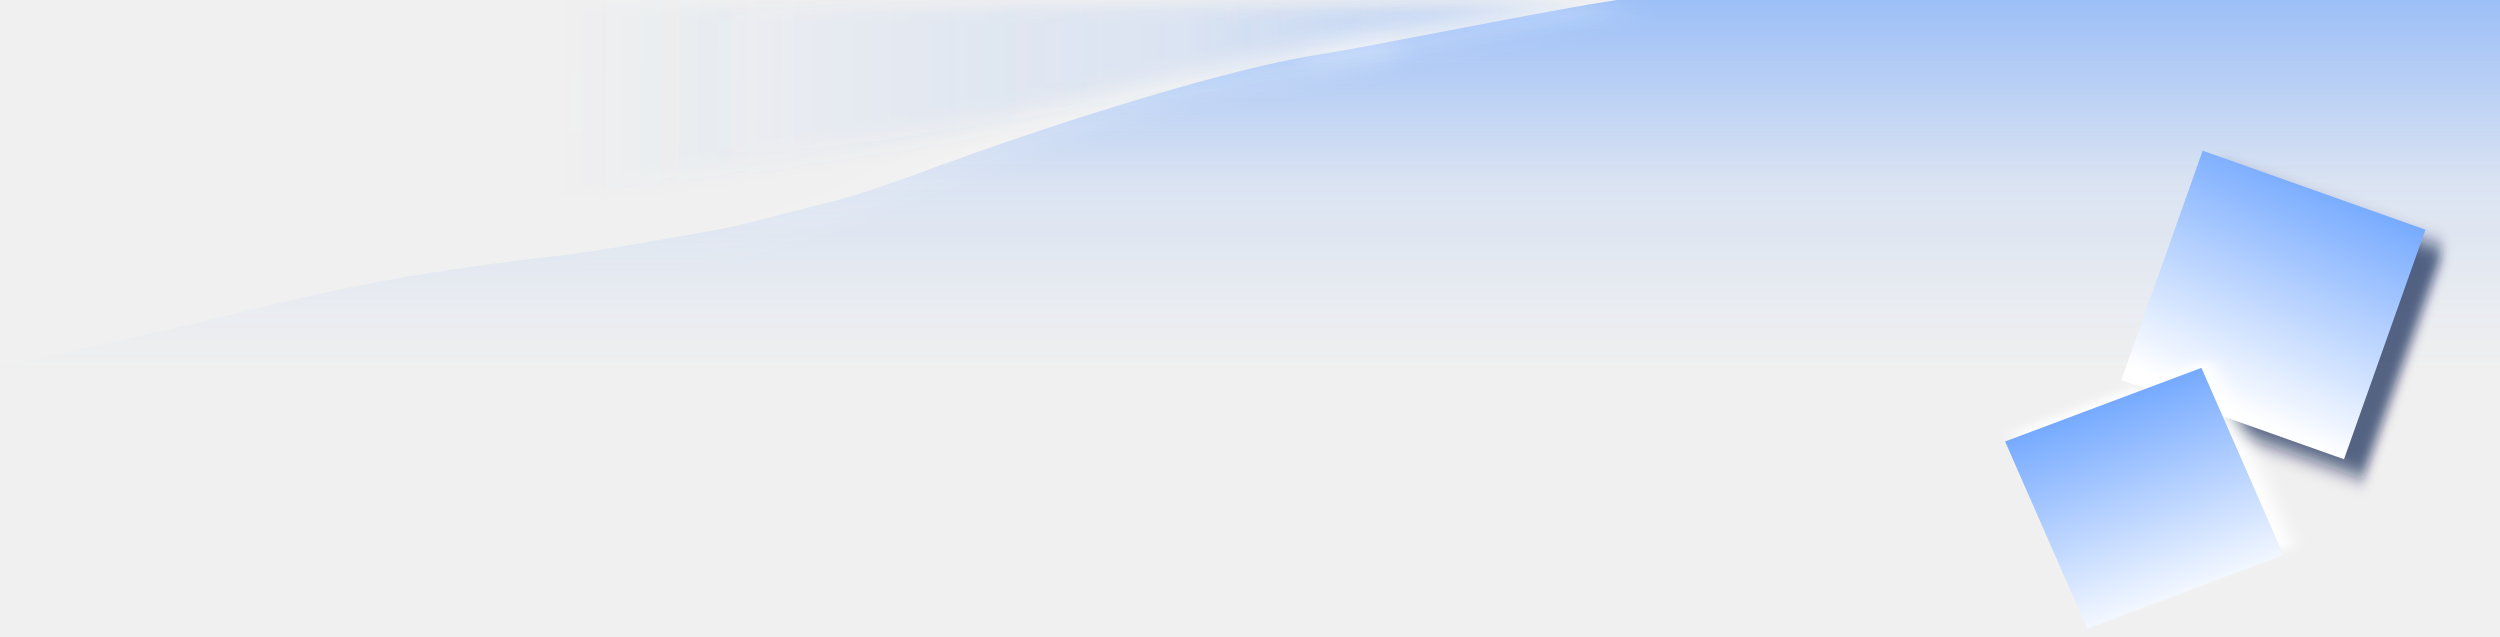
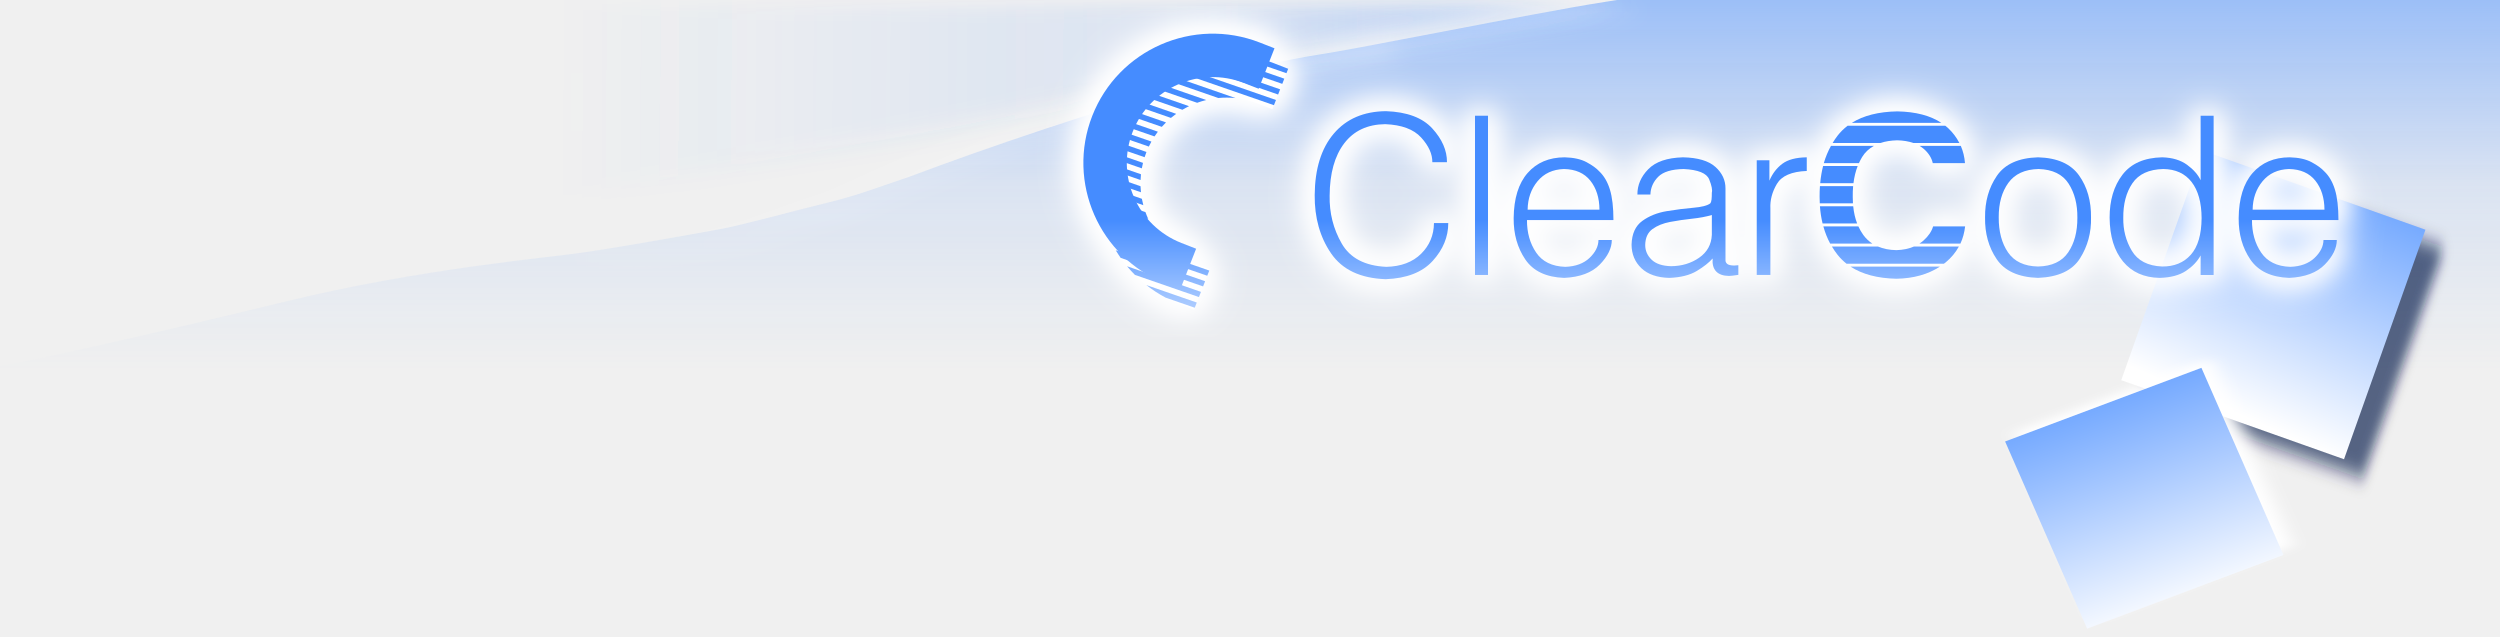
<svg xmlns="http://www.w3.org/2000/svg" xmlns:xlink="http://www.w3.org/1999/xlink" width="533.78" height="135.97" id="svg2" version="1.0">
  <defs id="defs4">
    <linearGradient id="linearGradient3180">
      <stop style="stop-color:#ffffff;stop-opacity:1;" offset="0" id="stop3182" />
      <stop style="stop-color:#ffffff;stop-opacity:0" offset="1" id="stop3184" />
    </linearGradient>
    <linearGradient id="linearGradient3647">
      <stop style="stop-color:#458cff;stop-opacity:1;" offset="0" id="stop3649" />
      <stop id="stop3711" offset="0.5" style="stop-color:#a2c5ff;stop-opacity:1;" />
      <stop style="stop-color:#ffffff;stop-opacity:1;" offset="1" id="stop3651" />
    </linearGradient>
    <linearGradient id="linearGradient3227">
      <stop style="stop-color:#000000;stop-opacity:1;" offset="0" id="stop3229" />
      <stop style="stop-color:#000000;stop-opacity:0;" offset="1" id="stop3231" />
    </linearGradient>
    <linearGradient id="linearGradient3165">
      <stop style="stop-color:#458cff;stop-opacity:0.498;" offset="0" id="stop3167" />
      <stop id="stop3177" offset="0.5" style="stop-color:#458cff;stop-opacity:0.129;" />
      <stop style="stop-color:#458cff;stop-opacity:0;" offset="1" id="stop3169" />
    </linearGradient>
    <linearGradient xlink:href="#linearGradient3165" id="linearGradient3173" x1="405.987" y1="89.505" x2="405.987" y2="176.493" gradientUnits="userSpaceOnUse" />
    <linearGradient xlink:href="#linearGradient3165" id="linearGradient3206" gradientUnits="userSpaceOnUse" x1="405.987" y1="89.505" x2="405.987" y2="169.434" gradientTransform="translate(6.03,-1.751345)" />
    <linearGradient xlink:href="#linearGradient3165" id="linearGradient3219" gradientUnits="userSpaceOnUse" x1="438.176" y1="99.539" x2="168.235" y2="98.009" gradientTransform="translate(6.03,-1.751345)" />
    <linearGradient xlink:href="#linearGradient3227" id="linearGradient3233" x1="317.71" y1="126.509" x2="471.39" y2="126.509" gradientUnits="userSpaceOnUse" />
    <linearGradient xlink:href="#linearGradient3647" id="linearGradient3653" x1="561.642" y1="-79.141" x2="556.356" y2="-8.164" gradientUnits="userSpaceOnUse" gradientTransform="translate(5.097119,-3.667083)" />
    <filter id="filter3707">
      <feGaussianBlur stdDeviation="1.635" id="feGaussianBlur3709" />
    </filter>
    <linearGradient xlink:href="#linearGradient3647" id="linearGradient3715" gradientUnits="userSpaceOnUse" x1="561.642" y1="-79.141" x2="560.949" y2="-1.326" gradientTransform="matrix(0.8870556,0,0,0.8389762,-100.6633,390.7922)" />
    <filter id="filter3737">
      <feGaussianBlur stdDeviation="1.44" id="feGaussianBlur3739" />
    </filter>
    <linearGradient xlink:href="#linearGradient3180" id="linearGradient3186" x1="400.312" y1="117.891" x2="156.29" y2="117.891" gradientUnits="userSpaceOnUse" gradientTransform="translate(6.03,-1.751345)" />
    <filter id="filter3228" x="-0.022" width="1.043" y="-0.109" height="1.219">
      <feGaussianBlur stdDeviation="2.587" id="feGaussianBlur3230" />
    </filter>
    <filter id="filter3248" x="-0.021" width="1.043" y="-0.114" height="1.228">
      <feGaussianBlur stdDeviation="2.789" id="feGaussianBlur3250" />
    </filter>
+     <linearGradient id="XMLID_44_" gradientUnits="userSpaceOnUse" x1="67.947" y1="71.6" x2="67.947" y2="132.299">
+       <stop offset="0" style="stop-color:#458CFF" id="stop58" />
+       <stop offset="1" style="stop-color:#FFFFFF" id="stop60" />
+     </linearGradient>
+     <linearGradient id="XMLID_45_" gradientUnits="userSpaceOnUse" x1="61.629" y1="71.6" x2="61.629" y2="132.299">
+       <stop offset="0" style="stop-color:#458CFF" id="stop65" />
+       <stop offset="1" style="stop-color:#FFFFFF" id="stop67" />
+     </linearGradient>
+     <linearGradient id="XMLID_46_" gradientUnits="userSpaceOnUse" x1="57.048" y1="71.599" x2="57.048" y2="132.298">
+       <stop offset="0" style="stop-color:#458CFF" id="stop72" />
+       <stop offset="1" style="stop-color:#FFFFFF" id="stop74" />
+     </linearGradient>
+     <linearGradient id="XMLID_47_" gradientUnits="userSpaceOnUse" x1="53.245" y1="71.601" x2="53.245" y2="132.3">
+       <stop offset="0" style="stop-color:#458CFF" id="stop79" />
+       <stop offset="1" style="stop-color:#FFFFFF" id="stop81" />
+     </linearGradient>
+     <linearGradient id="XMLID_48_" gradientUnits="userSpaceOnUse" x1="42.977" y1="71.6" x2="42.977" y2="132.299">
+       <stop offset="0" style="stop-color:#458CFF" id="stop86" />
+       <stop offset="1" style="stop-color:#FFFFFF" id="stop88" />
+     </linearGradient>
+     <linearGradient id="XMLID_49_" gradientUnits="userSpaceOnUse" x1="35.199" y1="71.6" x2="35.199" y2="132.299">
+       <stop offset="0" style="stop-color:#458CFF" id="stop93" />
+       <stop offset="1" style="stop-color:#FFFFFF" id="stop95" />
+     </linearGradient>
+     <linearGradient id="XMLID_50_" gradientUnits="userSpaceOnUse" x1="30.055" y1="71.6" x2="30.055" y2="132.299">
+       <stop offset="0" style="stop-color:#458CFF" id="stop100" />
+       <stop offset="1" style="stop-color:#FFFFFF" id="stop102" />
+     </linearGradient>
+     <linearGradient id="XMLID_51_" gradientUnits="userSpaceOnUse" x1="25.997" y1="71.6" x2="25.997" y2="132.299">
+       <stop offset="0" style="stop-color:#458CFF" id="stop107" />
+       <stop offset="1" style="stop-color:#FFFFFF" id="stop109" />
+     </linearGradient>
+     <linearGradient id="XMLID_52_" gradientUnits="userSpaceOnUse" x1="22.681" y1="71.6" x2="22.681" y2="132.299">
+       <stop offset="0" style="stop-color:#458CFF" id="stop114" />
+       <stop offset="1" style="stop-color:#FFFFFF" id="stop116" />
+     </linearGradient>
+     <linearGradient id="XMLID_53_" gradientUnits="userSpaceOnUse" x1="19.959" y1="71.6" x2="19.959" y2="132.299">
+       <stop offset="0" style="stop-color:#458CFF" id="stop121" />
+       <stop offset="1" style="stop-color:#FFFFFF" id="stop123" />
+     </linearGradient>
+     <linearGradient id="XMLID_54_" gradientUnits="userSpaceOnUse" x1="17.754" y1="71.6" x2="17.754" y2="132.298">
+       <stop offset="0" style="stop-color:#458CFF" id="stop128" />
+       <stop offset="1" style="stop-color:#FFFFFF" id="stop130" />
+     </linearGradient>
+     <linearGradient id="XMLID_55_" gradientUnits="userSpaceOnUse" x1="16.018" y1="71.6" x2="16.018" y2="132.299">
+       <stop offset="0" style="stop-color:#458CFF" id="stop135" />
+       <stop offset="1" style="stop-color:#FFFFFF" id="stop137" />
+     </linearGradient>
+     <linearGradient id="XMLID_56_" gradientUnits="userSpaceOnUse" x1="14.756" y1="71.6" x2="14.756" y2="132.299">
+       <stop offset="0" style="stop-color:#458CFF" id="stop142" />
+       <stop offset="1" style="stop-color:#FFFFFF" id="stop144" />
+     </linearGradient>
+     <linearGradient id="XMLID_57_" gradientUnits="userSpaceOnUse" x1="13.959" y1="71.6" x2="13.959" y2="132.299">
+       <stop offset="0" style="stop-color:#458CFF" id="stop149" />
+       <stop offset="1" style="stop-color:#FFFFFF" id="stop151" />
+     </linearGradient>
+     <linearGradient id="XMLID_58_" gradientUnits="userSpaceOnUse" x1="13.741" y1="71.6" x2="13.741" y2="132.299">
+       <stop offset="0" style="stop-color:#458CFF" id="stop156" />
+       <stop offset="1" style="stop-color:#FFFFFF" id="stop158" />
+     </linearGradient>
+     <linearGradient id="XMLID_59_" gradientUnits="userSpaceOnUse" x1="14.164" y1="71.6" x2="14.164" y2="132.299">
+       <stop offset="0" style="stop-color:#458CFF" id="stop163" />
+       <stop offset="1" style="stop-color:#FFFFFF" id="stop165" />
+     </linearGradient>
+     <linearGradient id="XMLID_60_" gradientUnits="userSpaceOnUse" x1="15.22" y1="71.6" x2="15.22" y2="132.298">
+       <stop offset="0" style="stop-color:#458CFF" id="stop170" />
+       <stop offset="1" style="stop-color:#FFFFFF" id="stop172" />
+     </linearGradient>
+     <linearGradient id="XMLID_61_" gradientUnits="userSpaceOnUse" x1="17.282" y1="71.6" x2="17.282" y2="132.299">
+       <stop offset="0" style="stop-color:#458CFF" id="stop177" />
+       <stop offset="1" style="stop-color:#FFFFFF" id="stop179" />
+     </linearGradient>
+     <linearGradient id="XMLID_62_" gradientUnits="userSpaceOnUse" x1="21.452" y1="71.6" x2="21.452" y2="132.299">
+       <stop offset="0" style="stop-color:#458CFF" id="stop184" />
+       <stop offset="1" style="stop-color:#FFFFFF" id="stop186" />
+     </linearGradient>
+     <linearGradient id="XMLID_63_" gradientUnits="userSpaceOnUse" x1="28.956" y1="71.6" x2="28.956" y2="132.299">
+       <stop offset="0" style="stop-color:#458CFF" id="stop191" />
+       <stop offset="1" style="stop-color:#FFFFFF" id="stop193" />
+     </linearGradient>
+     <linearGradient id="XMLID_64_" gradientUnits="userSpaceOnUse" x1="29.629" y1="71.6" x2="29.629" y2="132.298">
+       <stop offset="0" style="stop-color:#458CFF" id="stop198" />
+       <stop offset="1" style="stop-color:#FFFFFF" id="stop200" />
+     </linearGradient>
+     <linearGradient id="XMLID_65_" gradientUnits="userSpaceOnUse" x1="31.016" y1="71.6" x2="31.016" y2="132.299">
+       <stop offset="0" style="stop-color:#458CFF" id="stop205" />
+       <stop offset="1" style="stop-color:#FFFFFF" id="stop207" />
+     </linearGradient>
+     <linearGradient id="XMLID_66_" gradientUnits="userSpaceOnUse" x1="33.919" y1="71.6" x2="33.919" y2="132.299">
+       <stop offset="0" style="stop-color:#458CFF" id="stop212" />
+       <stop offset="1" style="stop-color:#FFFFFF" id="stop214" />
+     </linearGradient>
+     <linearGradient id="XMLID_67_" gradientUnits="userSpaceOnUse" x1="36.756" y1="71.597" x2="36.756" y2="132.294">
+       <stop offset="0" style="stop-color:#458CFF" id="stop219" />
+       <stop offset="1" style="stop-color:#FFFFFF" id="stop221" />
+     </linearGradient>
+     <linearGradient id="XMLID_68_" gradientUnits="userSpaceOnUse" x1="268.606" y1="71.599" x2="268.606" y2="132.297">
+       <stop offset="0" style="stop-color:#458CFF" id="stop228" />
+       <stop offset="1" style="stop-color:#FFFFFF" id="stop230" />
+     </linearGradient>
+     <linearGradient id="XMLID_69_" gradientUnits="userSpaceOnUse" x1="231.377" y1="71.598" x2="231.377" y2="132.298">
+       <stop offset="0" style="stop-color:#458CFF" id="stop235" />
+       <stop offset="1" style="stop-color:#FFFFFF" id="stop237" />
+     </linearGradient>
+     <linearGradient id="XMLID_70_" gradientUnits="userSpaceOnUse" x1="114.657" y1="71.598" x2="114.657" y2="132.3">
+       <stop offset="0" style="stop-color:#458CFF" id="stop242" />
+       <stop offset="1" style="stop-color:#FFFFFF" id="stop244" />
+     </linearGradient>
+     <linearGradient id="XMLID_71_" gradientUnits="userSpaceOnUse" x1="153.124" y1="71.601" x2="153.124" y2="132.299">
+       <stop offset="0" style="stop-color:#458CFF" id="stop249" />
+       <stop offset="1" style="stop-color:#FFFFFF" id="stop251" />
+     </linearGradient>
+     <linearGradient id="XMLID_72_" gradientUnits="userSpaceOnUse" x1="184.681" y1="71.598" x2="184.681" y2="132.298">
+       <stop offset="0" style="stop-color:#458CFF" id="stop256" />
+       <stop offset="1" style="stop-color:#FFFFFF" id="stop258" />
+     </linearGradient>
+     <linearGradient id="XMLID_73_" gradientUnits="userSpaceOnUse" x1="463.526" y1="71.598" x2="463.526" y2="132.298">
+       <stop offset="0" style="stop-color:#458CFF" id="stop263" />
+       <stop offset="1" style="stop-color:#FFFFFF" id="stop265" />
+     </linearGradient>
+     <linearGradient id="XMLID_74_" gradientUnits="userSpaceOnUse" x1="414.711" y1="71.6" x2="414.711" y2="132.297">
+       <stop offset="0" style="stop-color:#458CFF" id="stop270" />
+       <stop offset="1" style="stop-color:#FFFFFF" id="stop272" />
+     </linearGradient>
+     <linearGradient id="XMLID_75_" gradientUnits="userSpaceOnUse" x1="367.182" y1="71.598" x2="367.182" y2="132.298">
+       <stop offset="0" style="stop-color:#458CFF" id="stop277" />
+       <stop offset="1" style="stop-color:#FFFFFF" id="stop279" />
+     </linearGradient>
+     <linearGradient id="XMLID_76_" gradientUnits="userSpaceOnUse" x1="312.768" y1="71.6" x2="312.768" y2="132.299">
+       <stop offset="0" style="stop-color:#458CFF" id="stop286" />
+       <stop offset="1" style="stop-color:#FFFFFF" id="stop288" />
+     </linearGradient>
+     <linearGradient id="XMLID_77_" gradientUnits="userSpaceOnUse" x1="312.542" y1="71.6" x2="312.542" y2="132.298">
+       <stop offset="0" style="stop-color:#458CFF" id="stop293" />
+       <stop offset="1" style="stop-color:#FFFFFF" id="stop295" />
+     </linearGradient>
+     <linearGradient id="XMLID_78_" gradientUnits="userSpaceOnUse" x1="294.419" y1="71.6" x2="294.419" y2="132.298">
+       <stop offset="0" style="stop-color:#458CFF" id="stop300" />
+       <stop offset="1" style="stop-color:#FFFFFF" id="stop302" />
+     </linearGradient>
+     <linearGradient id="XMLID_79_" gradientUnits="userSpaceOnUse" x1="330.345" y1="71.6" x2="330.345" y2="132.298">
+       <stop offset="0" style="stop-color:#458CFF" id="stop307" />
+       <stop offset="1" style="stop-color:#FFFFFF" id="stop309" />
+     </linearGradient>
+     <linearGradient id="XMLID_80_" gradientUnits="userSpaceOnUse" x1="290.603" y1="71.6" x2="290.603" y2="132.298">
+       <stop offset="0" style="stop-color:#458CFF" id="stop314" />
+       <stop offset="1" style="stop-color:#FFFFFF" id="stop316" />
+     </linearGradient>
+     <linearGradient id="XMLID_81_" gradientUnits="userSpaceOnUse" x1="289.611" y1="71.6" x2="289.611" y2="132.298">
+       <stop offset="0" style="stop-color:#458CFF" id="stop321" />
+       <stop offset="1" style="stop-color:#FFFFFF" id="stop323" />
+     </linearGradient>
+     <linearGradient id="XMLID_82_" gradientUnits="userSpaceOnUse" x1="290.445" y1="71.6" x2="290.445" y2="132.298">
+       <stop offset="0" style="stop-color:#458CFF" id="stop328" />
+       <stop offset="1" style="stop-color:#FFFFFF" id="stop330" />
+     </linearGradient>
+     <linearGradient id="XMLID_83_" gradientUnits="userSpaceOnUse" x1="294.037" y1="71.6" x2="294.037" y2="132.298">
+       <stop offset="0" style="stop-color:#458CFF" id="stop335" />
+       <stop offset="1" style="stop-color:#FFFFFF" id="stop337" />
+     </linearGradient>
+     <linearGradient id="XMLID_84_" gradientUnits="userSpaceOnUse" x1="330.342" y1="71.6" x2="330.342" y2="132.298">
+       <stop offset="0" style="stop-color:#458CFF" id="stop342" />
+       <stop offset="1" style="stop-color:#FFFFFF" id="stop344" />
+     </linearGradient>
+     <linearGradient id="XMLID_85_" gradientUnits="userSpaceOnUse" x1="312.315" y1="71.6" x2="312.315" y2="132.298">
+       <stop offset="0" style="stop-color:#458CFF" id="stop349" />
+       <stop offset="1" style="stop-color:#FFFFFF" id="stop351" />
+     </linearGradient>
+     <linearGradient id="XMLID_86_" gradientUnits="userSpaceOnUse" x1="312.245" y1="71.6" x2="312.245" y2="132.299">
+       <stop offset="0" style="stop-color:#458CFF" id="stop356" />
+       <stop offset="1" style="stop-color:#FFFFFF" id="stop358" />
+     </linearGradient>
+     <filter id="filter3721" style="color-interpolation-filters:sRGB;">
+       <feFlood id="feFlood3723" flood-opacity="1" flood-color="rgb(255,255,255)" result="flood" />
+       <feComposite id="feComposite3725" in2="SourceGraphic" in="flood" operator="in" result="composite1" />
+       <feGaussianBlur id="feGaussianBlur3727" in="composite" stdDeviation="5" result="blur" />
+       <feOffset id="feOffset3729" dx="0" dy="0" result="offset" />
+       <feComposite id="feComposite3731" in2="offset" in="SourceGraphic" operator="over" result="fbSourceGraphic" />
+       <feColorMatrix result="fbSourceGraphicAlpha" in="fbSourceGraphic" values="0 0 0 -1 0 0 0 0 -1 0 0 0 0 -1 0 0 0 0 1 0" id="feColorMatrix3733" />
+       <feFlood id="feFlood3735" flood-opacity="1" flood-color="rgb(255,255,255)" result="flood" in="fbSourceGraphic" />
+       <feComposite id="feComposite3737" in2="fbSourceGraphic" in="flood" operator="in" result="composite1" />
+       <feGaussianBlur id="feGaussianBlur3740" in="composite" stdDeviation="5" result="blur" />
+       <feOffset id="feOffset3742" dx="0" dy="0" result="offset" />
+       <feComposite id="feComposite3744" in2="offset" in="fbSourceGraphic" operator="over" result="fbSourceGraphic" />
+       <feColorMatrix result="fbSourceGraphicAlpha" in="fbSourceGraphic" values="0 0 0 -1 0 0 0 0 -1 0 0 0 0 -1 0 0 0 0 1 0" id="feColorMatrix3746" />
+       <feFlood id="feFlood3748" flood-opacity="1" flood-color="rgb(255,255,255)" result="flood" in="fbSourceGraphic" />
+       <feComposite id="feComposite3750" in2="fbSourceGraphic" in="flood" operator="in" result="composite1" />
+       <feGaussianBlur id="feGaussianBlur3752" in="composite" stdDeviation="5" result="blur" />
+       <feOffset id="feOffset3754" dx="0" dy="0" result="offset" />
+       <feComposite id="feComposite3756" in2="offset" in="fbSourceGraphic" operator="over" result="composite2" />
+     </filter>
  </defs>
  <g id="layer1" transform="translate(-55.93887,-88.5)">
    <path style="fill:url(#linearGradient3206);fill-opacity:1" d="M 55.969,166.596 L 56.351,207.749 L 591.749,207.749 L 591.749,87.749 L 405.842,87.749 C 401.032,88.557 396.597,89.182 391.717,90.061 C 368.486,94.245 345.922,98.859 337.905,100.092 C 334.177,100.666 329.95,101.502 325.374,102.561 C 320.797,103.62 315.894,104.895 310.78,106.311 C 300.552,109.143 289.545,112.541 279.03,116.03 C 268.515,119.519 258.471,123.099 250.155,126.217 C 241.12,129.235 239.27,130.221 229.987,132.432 C 226.492,133.265 214.164,136.646 209.533,137.448 C 204.169,138.377 190.788,140.898 180.28,142.436 C 172.617,143.558 145.792,145.826 116.731,152.925 C 87.67,160.024 59.37,166.307 55.969,166.596 z" id="path3209" />
    <path style="fill:url(#linearGradient3219);fill-opacity:1;filter:url(#filter3228)" d="M 117.703,144.53 C 156.681,131.528 237.593,120.764 279.469,111.535 C 321.345,102.306 363.949,94.612 405.842,87.749 L 117.703,87.749 L 117.703,144.53 z" id="rect2385" />
    <path id="path3221" d="M 94.762,144.53 C 101.565,143.953 170.093,144.432 180.821,143.518 C 197.794,142.3 198.002,142.232 213.766,139.191 C 217.285,138.465 227.104,134.848 231.624,133.717 C 235.523,132.742 241.839,129.336 250.155,126.217 C 258.471,123.099 268.515,119.519 279.03,116.03 C 289.545,112.541 300.552,109.143 310.78,106.311 C 317.163,104.237 381.997,94.336 337.905,100.092 C 324.892,102.491 368.486,94.245 391.717,90.061 C 396.597,89.182 401.032,88.557 405.842,87.749" style="fill:none;fill-opacity:1;stroke:url(#linearGradient3186);stroke-width:2;stroke-miterlimit:4;stroke-dasharray:none;stroke-opacity:1;filter:url(#filter3248)" />
    <rect transform="matrix(0.9424229,0.3344236,-0.3344236,0.9424229,6.03,-1.751345)" y="-56.166" x="536.302" height="52" width="50.471" id="rect3655" style="fill:#001a48;fill-opacity:0.648;stroke:none;stroke-width:0.2;stroke-miterlimit:4;stroke-dasharray:none;stroke-opacity:1;filter:url(#filter3707)" />
    <rect style="fill:url(#linearGradient3653);fill-opacity:1;stroke:none;stroke-width:0.2;stroke-miterlimit:4;stroke-dasharray:none;stroke-opacity:1" id="rect3645" width="50.471" height="52" x="536.292" y="-62.265" transform="matrix(0.9424229,0.3344235,-0.3344235,0.9424229,0,0)" />
    <rect style="fill:#ffffff;fill-opacity:1;stroke:none;stroke-width:0.2;stroke-miterlimit:4;stroke-dasharray:none;stroke-opacity:1;filter:url(#filter3737)" id="rect3717" width="44.77" height="43.627" x="369.578" y="338.807" transform="matrix(0.9362883,-0.3512325,0.4013773,0.9159128,4.03,0.2486545)" />
    <rect transform="matrix(0.9362883,-0.3512324,0.4013773,0.9159128,0,0)" y="341.63" x="370.536" height="43.627" width="44.77" id="rect3713" style="fill:url(#linearGradient3715);fill-opacity:1;stroke:none;stroke-width:0.2;stroke-miterlimit:4;stroke-dasharray:none;stroke-opacity:1" />
+     <g transform="matrix(0.5551376,0,0,0.5551376,287.2508,95.68497)" id="g3" style="filter:url(#filter3721)">
+       <g id="g5">
+         <path style="fill:#ffffff" d="M 16.811,89.474 45.221,99.32 46.043,97.216 14.332,86.23 c 0.78,1.113 1.606,2.195 2.479,3.244 z" id="path7" />
+         <path style="fill:#ffffff" d="m 12.434,83.304 34.39,11.914 0.822,-2.102 -36.858,-12.771 c 0.515,1.004 1.065,1.99 1.646,2.959 z" id="path9" />
+         <path style="fill:#ffffff" d="m 12.343,32.06 16.31,5.651 c 0.484,-0.641 0.985,-1.266 1.511,-1.864 L 13.577,30.1 c -0.426,0.641 -0.836,1.296 -1.234,1.96 z" id="path11" />
+         <path style="fill:#ffffff" d="m 5.488,52.962 16.497,5.717 c -0.026,-0.791 -0.018,-1.586 0.014,-2.383 L 5.757,50.668 c -0.108,0.765 -0.198,1.53 -0.269,2.294 z" id="path13" />
+         <path style="fill:#ffffff" d="m 9.483,77.626 38.944,13.493 0.2,-0.512 -5.658,-2.213 C 40.209,87.316 37.681,85.9 35.402,84.218 L 8.371,74.852 c 0.346,0.936 0.712,1.862 1.112,2.774 z" id="path15" />
+         <path style="fill:#ffffff" d="M 7.501,72.283 31.156,80.48 C 30.143,79.418 29.207,78.295 28.35,77.119 L 6.763,69.639 c 0.223,0.888 0.468,1.77 0.738,2.644 z" id="path17" />
+         <path style="fill:#ffffff" d="m 25.141,17.872 22.114,7.662 c 1.52,-0.37 3.069,-0.63 4.637,-0.78 L 27.416,16.272 c -0.772,0.513 -1.531,1.043 -2.275,1.6 z" id="path19" />
+         <path style="fill:#ffffff" d="m 5.496,62.277 18.387,6.37 c -0.312,-0.879 -0.589,-1.77 -0.827,-2.674 L 5.322,59.829 c 0.038,0.817 0.096,1.635 0.174,2.448 z" id="path21" />
+         <path style="fill:#ffffff" d="m 6.213,67.182 20.229,7.009 C 25.896,73.247 25.395,72.276 24.945,71.285 L 5.779,64.643 c 0.122,0.851 0.267,1.696 0.434,2.539 z" id="path23" />
+         <path style="fill:#ffffff" d="m 5.272,57.543 17.234,5.972 C 22.355,62.686 22.239,61.847 22.151,61.004 L 5.33,55.175 c -0.038,0.792 -0.058,1.581 -0.058,2.368 z" id="path25" />
+         <path style="fill:#ffffff" d="m 8.674,39.516 c -0.068,0.172 -0.123,0.347 -0.188,0.519 l 15.786,5.471 c 0.279,-0.708 0.586,-1.396 0.909,-2.073 L 9.336,37.943 c -0.225,0.521 -0.453,1.038 -0.662,1.573 z" id="path27" />
+         <path style="fill:#ffffff" d="m 14.847,28.272 16.938,5.868 c 0.611,-0.602 1.236,-1.185 1.888,-1.733 L 16.296,26.386 c -0.498,0.616 -0.98,1.244 -1.449,1.886 z" id="path29" />
+         <path style="fill:#ffffff" d="m 10.23,35.984 15.942,5.522 c 0.377,-0.675 0.77,-1.335 1.189,-1.976 L 11.266,33.953 c -0.358,0.668 -0.703,1.344 -1.036,2.031 z" id="path31" />
+         <path style="fill:#ffffff" d="m 7.103,44.211 15.836,5.487 c 0.18,-0.728 0.383,-1.452 0.615,-2.175 L 7.763,42.052 c -0.238,0.717 -0.457,1.437 -0.66,2.159 z" id="path33" />
+         <path style="fill:#ffffff" d="m 17.778,24.632 17.92,6.209 c 0.773,-0.555 1.568,-1.076 2.384,-1.563 L 19.464,22.829 c -0.575,0.585 -1.138,1.186 -1.686,1.803 z" id="path35" />
+         <path style="fill:#ffffff" d="m 6.107,48.521 16.053,5.562 c 0.082,-0.759 0.187,-1.517 0.323,-2.275 L 6.573,46.296 c -0.174,0.74 -0.328,1.483 -0.466,2.225 z" id="path37" />
+         <path style="fill:#ffffff" d="m 21.186,21.156 19.459,6.742 c 1.014,-0.489 2.053,-0.924 3.112,-1.308 L 23.142,19.446 c -0.664,0.555 -1.318,1.122 -1.956,1.71 z" id="path39" />
+         <path style="fill:#ffffff" d="m 36.887,103.953 5.658,2.213 0.292,-0.75 -11.166,-3.867 c 1.674,0.886 3.409,1.697 5.216,2.404 z" id="path41" />
+         <path style="fill:#ffffff" d="m 24.22,96.699 19.397,6.721 0.822,-2.104 -24.601,-8.523 c 1.376,1.378 2.835,2.685 4.382,3.906 z" id="path43" />
+         <path style="fill:#ffffff" d="m 50.663,8.092 26.621,9.224 0.822,-2.103 -20.98,-7.27 C 54.958,7.853 52.8,7.902 50.663,8.092 z" id="path45" />
+         <path style="fill:#ffffff" d="M 35.175,12.037 74.077,25.516 74.899,23.414 38.416,10.772 c -1.094,0.388 -2.177,0.802 -3.241,1.265 z" id="path47" />
+         <path style="fill:#ffffff" d="M 41.822,9.685 75.68,21.416 76.502,19.313 45.975,8.735 c -1.399,0.261 -2.786,0.571 -4.153,0.95 z" id="path49" />
+         <path style="fill:#ffffff" d="m 29.75,14.813 28.788,9.975 c 2.847,0.306 5.699,0.982 8.49,2.074 l 5.658,2.213 0.61,-1.561 -40.884,-14.165 c -0.902,0.459 -1.788,0.95 -2.662,1.464 z" id="path51" />
+       </g>
+       <g id="g53">
+         <g id="g55">
+           <linearGradient id="linearGradient3978" gradientUnits="userSpaceOnUse" x1="67.947" y1="71.6" x2="67.947" y2="132.299">
+             <stop offset="0" style="stop-color:#458CFF" id="stop3980" />
+             <stop offset="1" style="stop-color:#FFFFFF" id="stop3982" />
+           </linearGradient>
+           <path style="fill:url(#XMLID_44_)" d="M 73.112,11.303 C 67.86,9.249 62.468,8.168 57.125,7.943 l 20.98,7.27 0.665,-1.698 -5.658,-2.212 z" id="path62" />
+           <linearGradient id="linearGradient3985" gradientUnits="userSpaceOnUse" x1="61.629" y1="71.6" x2="61.629" y2="132.299">
+             <stop offset="0" style="stop-color:#458CFF" id="stop3987" />
+             <stop offset="1" style="stop-color:#FFFFFF" id="stop3989" />
+           </linearGradient>
+           <path style="fill:url(#XMLID_45_)" d="m 45.975,8.735 30.527,10.578 0.781,-1.998 -26.62,-9.223 c -1.576,0.14 -3.14,0.355 -4.688,0.643 z" id="path69" />
+           <linearGradient id="linearGradient3992" gradientUnits="userSpaceOnUse" x1="57.048" y1="71.599" x2="57.048" y2="132.298">
+             <stop offset="0" style="stop-color:#458CFF" id="stop3994" />
+             <stop offset="1" style="stop-color:#FFFFFF" id="stop3996" />
+           </linearGradient>
+           <path style="fill:url(#XMLID_46_)" d="M 38.416,10.772 74.899,23.414 75.68,21.416 41.822,9.685 c -1.151,0.318 -2.283,0.689 -3.406,1.087 z" id="path76" />
+           <linearGradient id="linearGradient3999" gradientUnits="userSpaceOnUse" x1="53.245" y1="71.601" x2="53.245" y2="132.3">
+             <stop offset="0" style="stop-color:#458CFF" id="stop4001" />
+             <stop offset="1" style="stop-color:#FFFFFF" id="stop4003" />
+           </linearGradient>
+           <path style="fill:url(#XMLID_47_)" d="M 32.412,13.349 73.296,27.514 74.077,25.516 35.175,12.037 c -0.934,0.407 -1.854,0.848 -2.763,1.312 z" id="path83" />
+           <linearGradient id="linearGradient4006" gradientUnits="userSpaceOnUse" x1="42.977" y1="71.6" x2="42.977" y2="132.299">
+             <stop offset="0" style="stop-color:#458CFF" id="stop4008" />
+             <stop offset="1" style="stop-color:#FFFFFF" id="stop4010" />
+           </linearGradient>
+           <path style="fill:url(#XMLID_48_)" d="m 27.416,16.271 24.476,8.482 c 2.19,-0.213 4.417,-0.206 6.646,0.033 L 29.75,14.813 c -0.792,0.465 -1.569,0.951 -2.334,1.458 z" id="path90" />
+           <linearGradient id="linearGradient4013" gradientUnits="userSpaceOnUse" x1="35.199" y1="71.6" x2="35.199" y2="132.299">
+             <stop offset="0" style="stop-color:#458CFF" id="stop4015" />
+             <stop offset="1" style="stop-color:#FFFFFF" id="stop4017" />
+           </linearGradient>
+           <path style="fill:url(#XMLID_49_)" d="m 23.142,19.447 20.615,7.144 c 1.145,-0.416 2.313,-0.77 3.498,-1.057 L 25.141,17.872 c -0.678,0.509 -1.346,1.031 -1.999,1.575 z" id="path97" />
+           <linearGradient id="linearGradient4020" gradientUnits="userSpaceOnUse" x1="30.055" y1="71.6" x2="30.055" y2="132.299">
+             <stop offset="0" style="stop-color:#458CFF" id="stop4022" />
+             <stop offset="1" style="stop-color:#FFFFFF" id="stop4024" />
+           </linearGradient>
+           <path style="fill:url(#XMLID_50_)" d="m 19.464,22.829 18.618,6.449 c 0.834,-0.497 1.689,-0.958 2.563,-1.38 L 21.186,21.156 c -0.586,0.543 -1.16,1.101 -1.722,1.673 z" id="path104" />
+           <linearGradient id="linearGradient4027" gradientUnits="userSpaceOnUse" x1="25.997" y1="71.6" x2="25.997" y2="132.299">
+             <stop offset="0" style="stop-color:#458CFF" id="stop4029" />
+             <stop offset="1" style="stop-color:#FFFFFF" id="stop4031" />
+           </linearGradient>
+           <path style="fill:url(#XMLID_51_)" d="m 16.295,26.386 17.377,6.021 c 0.654,-0.552 1.334,-1.069 2.026,-1.566 l -17.92,-6.209 c -0.507,0.571 -1,1.158 -1.483,1.754 z" id="path111" />
+           <linearGradient id="linearGradient4034" gradientUnits="userSpaceOnUse" x1="22.681" y1="71.6" x2="22.681" y2="132.299">
+             <stop offset="0" style="stop-color:#458CFF" id="stop4036" />
+             <stop offset="1" style="stop-color:#FFFFFF" id="stop4038" />
+           </linearGradient>
+           <path style="fill:url(#XMLID_52_)" d="m 13.577,30.1 16.586,5.747 c 0.52,-0.592 1.063,-1.156 1.621,-1.706 L 14.846,28.273 C 14.41,28.868 13.988,29.48 13.577,30.1 z" id="path118" />
+           <linearGradient id="linearGradient4041" gradientUnits="userSpaceOnUse" x1="19.959" y1="71.6" x2="19.959" y2="132.299">
+             <stop offset="0" style="stop-color:#458CFF" id="stop4043" />
+             <stop offset="1" style="stop-color:#FFFFFF" id="stop4045" />
+           </linearGradient>
+           <path style="fill:url(#XMLID_53_)" d="m 11.267,33.954 16.095,5.577 c 0.409,-0.626 0.843,-1.229 1.291,-1.82 L 12.343,32.06 c -0.372,0.621 -0.729,1.253 -1.076,1.894 z" id="path125" />
+           <linearGradient id="linearGradient4048" gradientUnits="userSpaceOnUse" x1="17.754" y1="71.6" x2="17.754" y2="132.298">
+             <stop offset="0" style="stop-color:#458CFF" id="stop4050" />
+             <stop offset="1" style="stop-color:#FFFFFF" id="stop4052" />
+           </linearGradient>
+           <path style="fill:url(#XMLID_54_)" d="m 9.335,37.941 15.845,5.49 c 0.312,-0.656 0.642,-1.299 0.992,-1.925 L 10.23,35.984 c -0.31,0.644 -0.609,1.294 -0.895,1.957 z" id="path132" />
+           <linearGradient id="linearGradient4055" gradientUnits="userSpaceOnUse" x1="16.018" y1="71.6" x2="16.018" y2="132.299">
+             <stop offset="0" style="stop-color:#458CFF" id="stop4057" />
+             <stop offset="1" style="stop-color:#FFFFFF" id="stop4059" />
+           </linearGradient>
+           <path style="fill:url(#XMLID_55_)" d="m 7.763,42.052 15.791,5.472 c 0.208,-0.643 0.429,-1.285 0.678,-1.924 0.013,-0.033 0.027,-0.063 0.04,-0.095 L 8.486,40.034 c -0.254,0.672 -0.5,1.343 -0.723,2.018 z" id="path139" />
+           <linearGradient id="linearGradient4062" gradientUnits="userSpaceOnUse" x1="14.756" y1="71.6" x2="14.756" y2="132.299">
+             <stop offset="0" style="stop-color:#458CFF" id="stop4064" />
+             <stop offset="1" style="stop-color:#FFFFFF" id="stop4066" />
+           </linearGradient>
+           <path style="fill:url(#XMLID_56_)" d="m 6.573,46.296 15.91,5.512 c 0.126,-0.705 0.281,-1.407 0.456,-2.109 L 7.103,44.211 C 6.909,44.904 6.736,45.6 6.573,46.296 z" id="path146" />
+           <linearGradient id="linearGradient4069" gradientUnits="userSpaceOnUse" x1="13.959" y1="71.6" x2="13.959" y2="132.299">
+             <stop offset="0" style="stop-color:#458CFF" id="stop4071" />
+             <stop offset="1" style="stop-color:#FFFFFF" id="stop4073" />
+           </linearGradient>
+           <path style="fill:url(#XMLID_57_)" d="m 5.757,50.668 16.241,5.628 c 0.029,-0.736 0.081,-1.474 0.161,-2.213 L 6.107,48.521 c -0.134,0.715 -0.249,1.431 -0.35,2.147 z" id="path153" />
+           <linearGradient id="linearGradient4076" gradientUnits="userSpaceOnUse" x1="13.741" y1="71.6" x2="13.741" y2="132.299">
+             <stop offset="0" style="stop-color:#458CFF" id="stop4078" />
+             <stop offset="1" style="stop-color:#FFFFFF" id="stop4080" />
+           </linearGradient>
+           <path style="fill:url(#XMLID_58_)" d="m 5.33,55.175 16.821,5.829 C 22.07,60.233 22.011,59.458 21.984,58.679 L 5.488,52.962 c -0.07,0.739 -0.122,1.476 -0.158,2.213 z" id="path160" />
+           <linearGradient id="linearGradient4083" gradientUnits="userSpaceOnUse" x1="14.164" y1="71.6" x2="14.164" y2="132.299">
+             <stop offset="0" style="stop-color:#458CFF" id="stop4085" />
+             <stop offset="1" style="stop-color:#FFFFFF" id="stop4087" />
+           </linearGradient>
+           <path style="fill:url(#XMLID_59_)" d="m 5.322,59.829 17.733,6.145 C 22.843,65.162 22.657,64.343 22.506,63.515 L 5.272,57.543 c -0.001,0.764 0.015,1.525 0.05,2.286 z" id="path167" />
+           <linearGradient id="linearGradient4090" gradientUnits="userSpaceOnUse" x1="15.22" y1="71.6" x2="15.22" y2="132.298">
+             <stop offset="0" style="stop-color:#458CFF" id="stop4092" />
+             <stop offset="1" style="stop-color:#FFFFFF" id="stop4094" />
+           </linearGradient>
+           <path style="fill:url(#XMLID_60_)" d="m 5.779,64.643 19.166,6.642 C 24.553,70.422 24.2,69.541 23.883,68.648 L 5.496,62.278 c 0.075,0.79 0.17,1.579 0.283,2.365 z" id="path174" />
+           <linearGradient id="linearGradient4097" gradientUnits="userSpaceOnUse" x1="17.282" y1="71.6" x2="17.282" y2="132.299">
+             <stop offset="0" style="stop-color:#458CFF" id="stop4099" />
+             <stop offset="1" style="stop-color:#FFFFFF" id="stop4101" />
+           </linearGradient>
+           <path style="fill:url(#XMLID_61_)" d="m 6.763,69.639 21.587,7.48 C 27.662,76.176 27.024,75.198 26.441,74.19 L 6.213,67.182 c 0.163,0.825 0.346,1.643 0.55,2.457 z" id="path181" />
+           <linearGradient id="linearGradient4104" gradientUnits="userSpaceOnUse" x1="21.452" y1="71.6" x2="21.452" y2="132.299">
+             <stop offset="0" style="stop-color:#458CFF" id="stop4106" />
+             <stop offset="1" style="stop-color:#FFFFFF" id="stop4108" />
+           </linearGradient>
+           <path style="fill:url(#XMLID_62_)" d="m 8.371,74.852 27.032,9.367 C 33.869,83.088 32.452,81.834 31.157,80.481 L 7.501,72.283 c 0.268,0.864 0.556,1.722 0.87,2.569 z" id="path188" />
+           <linearGradient id="linearGradient4111" gradientUnits="userSpaceOnUse" x1="28.956" y1="71.6" x2="28.956" y2="132.299">
+             <stop offset="0" style="stop-color:#458CFF" id="stop4113" />
+             <stop offset="1" style="stop-color:#FFFFFF" id="stop4115" />
+           </linearGradient>
+           <path style="fill:url(#XMLID_63_)" d="M 10.788,80.345 47.647,93.116 48.428,91.118 9.483,77.626 c 0.405,0.921 0.846,1.824 1.305,2.719 z" id="path195" />
+           <linearGradient id="linearGradient4118" gradientUnits="userSpaceOnUse" x1="29.629" y1="71.6" x2="29.629" y2="132.298">
+             <stop offset="0" style="stop-color:#458CFF" id="stop4120" />
+             <stop offset="1" style="stop-color:#FFFFFF" id="stop4122" />
+           </linearGradient>
+           <path style="fill:url(#XMLID_64_)" d="m 14.332,86.23 31.711,10.986 0.782,-1.998 -34.39,-11.914 c 0.598,0.994 1.229,1.971 1.897,2.926 z" id="path202" />
+           <linearGradient id="linearGradient4125" gradientUnits="userSpaceOnUse" x1="31.016" y1="71.6" x2="31.016" y2="132.299">
+             <stop offset="0" style="stop-color:#458CFF" id="stop4127" />
+             <stop offset="1" style="stop-color:#FFFFFF" id="stop4129" />
+           </linearGradient>
+           <path style="fill:url(#XMLID_65_)" d="m 19.839,92.792 24.601,8.523 0.781,-1.996 -28.41,-9.846 c 0.954,1.152 1.966,2.257 3.028,3.319 z" id="path209" />
+           <linearGradient id="linearGradient4132" gradientUnits="userSpaceOnUse" x1="33.919" y1="71.6" x2="33.919" y2="132.299">
+             <stop offset="0" style="stop-color:#458CFF" id="stop4134" />
+             <stop offset="1" style="stop-color:#FFFFFF" id="stop4136" />
+           </linearGradient>
+           <path style="fill:url(#XMLID_66_)" d="m 31.671,101.548 11.166,3.867 0.781,-1.996 -19.398,-6.72 c 2.302,1.814 4.792,3.439 7.451,4.849 z" id="path216" />
+         </g>
+         <linearGradient id="linearGradient4139" gradientUnits="userSpaceOnUse" x1="36.756" y1="71.597" x2="36.756" y2="132.294">
+           <stop offset="0" style="stop-color:#458CFF" id="stop4141" />
+           <stop offset="1" style="stop-color:#FFFFFF" id="stop4143" />
+         </linearGradient>
+         <path style="fill:url(#XMLID_67_)" d="m 3.417,31.629 0,0 C -6.571,57.173 6.085,86.08 31.63,96.068 L 37.287,98.279 43.37,82.72 37.712,80.509 C 20.748,73.875 12.342,54.677 18.975,37.713 25.608,20.749 44.806,12.343 61.77,18.977 L 67.428,21.188 73.512,5.629 67.854,3.417 C 42.31,-6.57 13.404,6.085 3.417,31.629 z" id="path223" />
+       </g>
+       <g id="g225">
+         <linearGradient id="linearGradient4147" gradientUnits="userSpaceOnUse" x1="268.606" y1="71.599" x2="268.606" y2="132.297">
+           <stop offset="0" style="stop-color:#458CFF" id="stop4149" />
+           <stop offset="1" style="stop-color:#FFFFFF" id="stop4151" />
+         </linearGradient>
+         <path style="fill:url(#XMLID_68_)" d="m 264.236,67.276 c -0.168,-3.205 0.662,-6.361 2.492,-9.469 1.828,-3.107 5.662,-4.773 11.498,-4.996 v -5.25 c -4.145,0.057 -7.289,0.893 -9.43,2.508 -2.143,1.615 -3.787,3.773 -4.936,6.473 v -7.855 h -4.875 v 44.125 h 5.25 V 67.276 z" id="path232" />
+         <linearGradient id="linearGradient4154" gradientUnits="userSpaceOnUse" x1="231.377" y1="71.598" x2="231.377" y2="132.298">
+           <stop offset="0" style="stop-color:#458CFF" id="stop4156" />
+           <stop offset="1" style="stop-color:#FFFFFF" id="stop4158" />
+         </linearGradient>
+         <path style="fill:url(#XMLID_69_)" d="m 241.611,63.753 c -0.07,0.672 -0.242,1.188 -0.52,1.551 -1.15,0.84 -3.303,1.391 -6.459,1.656 -3.156,0.265 -6.563,0.699 -10.223,1.301 -3.66,0.602 -6.809,1.859 -9.445,3.773 -2.637,1.916 -4.012,4.957 -4.123,9.122 0.027,3.66 1.287,6.678 3.779,9.053 2.492,2.375 6.076,3.615 10.752,3.729 4.389,-0.168 7.918,-1.063 10.588,-2.682 2.668,-1.619 4.688,-3.211 6.059,-4.775 -0.168,2.195 0.285,3.854 1.361,4.979 1.076,1.125 2.719,1.701 4.928,1.729 1.033,-0.057 1.844,-0.141 2.432,-0.25 0.586,-0.111 0.979,-0.166 1.174,-0.166 v -3.709 c -0.225,0 -0.49,0.021 -0.797,0.063 -0.309,0.043 -0.588,0.063 -0.838,0.063 -1.326,-0.027 -2.217,-0.246 -2.672,-0.656 -0.457,-0.41 -0.67,-0.883 -0.641,-1.422 V 59.603 c 0.027,-3.232 -1.27,-6.02 -3.891,-8.361 -2.621,-2.34 -6.775,-3.566 -12.463,-3.68 -6.094,0.168 -10.543,1.693 -13.352,4.58 -2.809,2.887 -4.197,6.127 -4.17,9.725 h 5 c 0.082,-2.602 1.074,-4.865 2.973,-6.791 1.899,-1.926 5.166,-2.93 9.801,-3.014 5.592,0.277 8.869,1.607 9.83,3.986 0.961,2.381 1.301,4.082 1.021,5.105 0.002,1.063 -0.033,1.93 -0.104,2.6 z m 0.106,13.627 c -0.168,3.727 -1.793,6.661 -4.875,8.801 -3.082,2.143 -6.682,3.229 -10.799,3.256 -3.359,-0.084 -5.859,-0.918 -7.496,-2.502 -1.637,-1.582 -2.455,-3.467 -2.455,-5.654 0.055,-2.766 0.986,-4.807 2.793,-6.122 1.807,-1.315 4.076,-2.23 6.807,-2.748 2.73,-0.516 5.537,-0.928 8.422,-1.236 2.883,-0.307 5.418,-0.781 7.604,-1.426 v 7.631 z" id="path239" />
+         <linearGradient id="linearGradient4161" gradientUnits="userSpaceOnUse" x1="114.657" y1="71.598" x2="114.657" y2="132.3">
+           <stop offset="0" style="stop-color:#458CFF" id="stop4163" />
+           <stop offset="1" style="stop-color:#FFFFFF" id="stop4165" />
+         </linearGradient>
+         <path style="fill:url(#XMLID_70_)" d="m 116.295,94.437 c 8.059,-0.309 14.08,-2.654 18.068,-7.041 3.988,-4.387 5.982,-9.235 5.982,-14.543 h -5.5 c -0.057,4.674 -1.707,8.614 -4.953,11.819 -3.246,3.205 -7.695,4.877 -13.348,5.016 -8.226,-0.363 -13.957,-3.355 -17.187,-8.979 -3.232,-5.624 -4.777,-11.764 -4.637,-18.422 0.055,-8.557 1.924,-15.254 5.604,-20.092 3.68,-4.838 8.932,-7.299 15.759,-7.383 6.338,0.254 10.953,1.969 13.844,5.148 2.891,3.179 4.32,6.34 4.293,9.477 h 5.625 c 0.027,-4.51 -1.855,-8.838 -5.646,-12.984 -3.793,-4.146 -9.732,-6.359 -17.82,-6.641 -8.548,0.084 -15.232,2.959 -20.052,8.623 -4.82,5.664 -7.271,13.531 -7.355,23.6 -0.086,8.748 2.023,16.252 6.326,22.51 4.3,6.259 11.3,9.556 20.997,9.892 z" id="path246" />
+         <linearGradient id="linearGradient4168" gradientUnits="userSpaceOnUse" x1="153.124" y1="71.601" x2="153.124" y2="132.299">
+           <stop offset="0" style="stop-color:#458CFF" id="stop4170" />
+           <stop offset="1" style="stop-color:#FFFFFF" id="stop4172" />
+         </linearGradient>
+         <rect style="fill:url(#XMLID_71_)" x="150.624" y="31.562" width="5" height="61.25" id="rect253" />
+         <linearGradient id="linearGradient4175" gradientUnits="userSpaceOnUse" x1="184.681" y1="71.598" x2="184.681" y2="132.298">
+           <stop offset="0" style="stop-color:#458CFF" id="stop4177" />
+           <stop offset="1" style="stop-color:#FFFFFF" id="stop4179" />
+         </linearGradient>
+         <path style="fill:url(#XMLID_72_)" d="m 184.93,93.937 c 6.076,-0.281 10.648,-1.998 13.715,-5.154 3.067,-3.156 4.6,-6.301 4.6,-9.43 h -5.125 c -0.029,2.446 -1.174,4.745 -3.436,6.897 -2.262,2.152 -5.373,3.299 -9.334,3.438 -5.107,-0.168 -8.846,-2.002 -11.217,-5.504 -2.371,-3.502 -3.541,-7.668 -3.514,-12.497 h 33.25 c 0,-4.883 -0.453,-8.795 -1.359,-11.74 -0.906,-2.943 -2.279,-5.281 -4.119,-7.012 -1.063,-1.166 -2.678,-2.332 -4.844,-3.498 -2.168,-1.166 -4.984,-1.791 -8.449,-1.875 -5.988,0.027 -10.732,2.037 -14.23,6.029 -3.5,3.992 -5.291,9.783 -5.373,17.375 -0.057,6.094 1.434,11.383 4.471,15.868 3.034,4.484 8.022,6.851 14.964,7.103 z M 174.678,56.771 c 2.482,-3 5.871,-4.568 10.168,-4.709 4.451,0.084 7.832,1.578 10.141,4.48 2.309,2.902 3.479,6.617 3.508,11.145 H 170.87 c 0.054,-4.278 1.323,-7.916 3.808,-10.916 z" id="path260" />
+         <linearGradient id="linearGradient4182" gradientUnits="userSpaceOnUse" x1="463.526" y1="71.598" x2="463.526" y2="132.298">
+           <stop offset="0" style="stop-color:#458CFF" id="stop4184" />
+           <stop offset="1" style="stop-color:#FFFFFF" id="stop4186" />
+         </linearGradient>
+         <path style="fill:url(#XMLID_73_)" d="m 481.355,59.946 c -0.906,-2.943 -2.279,-5.281 -4.119,-7.012 -1.063,-1.166 -2.678,-2.332 -4.844,-3.498 -2.168,-1.166 -4.984,-1.791 -8.449,-1.875 -5.988,0.027 -10.732,2.037 -14.23,6.029 -3.5,3.992 -5.291,9.783 -5.373,17.375 -0.057,6.094 1.434,11.383 4.471,15.868 3.035,4.484 8.023,6.852 14.965,7.104 6.076,-0.281 10.648,-1.998 13.715,-5.154 3.067,-3.156 4.6,-6.301 4.6,-9.43 h -5.125 c -0.029,2.446 -1.174,4.745 -3.436,6.897 -2.262,2.152 -5.373,3.299 -9.334,3.438 -5.107,-0.168 -8.846,-2.002 -11.217,-5.504 -2.371,-3.502 -3.541,-7.668 -3.514,-12.497 h 33.25 c 0,-4.883 -0.453,-8.795 -1.36,-11.741 z m -31.64,7.741 c 0.055,-4.277 1.324,-7.916 3.809,-10.916 2.482,-3 5.871,-4.568 10.168,-4.709 4.451,0.084 7.832,1.578 10.141,4.48 2.309,2.902 3.479,6.617 3.508,11.145 h -27.626 z" id="path267" />
+         <linearGradient id="linearGradient4189" gradientUnits="userSpaceOnUse" x1="414.711" y1="71.6" x2="414.711" y2="132.297">
+           <stop offset="0" style="stop-color:#458CFF" id="stop4191" />
+           <stop offset="1" style="stop-color:#FFFFFF" id="stop4193" />
+         </linearGradient>
+         <path style="fill:url(#XMLID_74_)" d="m 429.711,56.374 c -1.004,-2.145 -2.74,-4.121 -5.209,-5.93 -2.469,-1.809 -5.654,-2.77 -9.557,-2.883 -6.898,0.141 -12.004,2.381 -15.313,6.721 -3.309,4.34 -4.949,9.846 -4.922,16.516 0.055,7.127 1.773,12.737 5.152,16.831 3.379,4.094 8.07,6.195 14.074,6.309 4.238,-0.113 7.621,-1.014 10.145,-2.701 2.523,-1.689 4.4,-3.666 5.629,-5.93 v 7.506 h 5 v -61.25 h -5 v 24.811 z m -3.775,28.665 c -2.711,3.043 -6.375,4.551 -10.99,4.523 -5.527,-0.223 -9.428,-2.24 -11.701,-6.053 -2.273,-3.811 -3.369,-8.02 -3.283,-12.627 -0.057,-5.34 1.107,-9.777 3.492,-13.311 2.385,-3.534 6.342,-5.369 11.869,-5.51 4.754,0.057 8.395,1.727 10.926,5.008 2.531,3.283 3.811,7.916 3.838,13.896 -0.058,6.341 -1.441,11.031 -4.151,14.074 z" id="path274" />
+         <linearGradient id="linearGradient4196" gradientUnits="userSpaceOnUse" x1="367.182" y1="71.598" x2="367.182" y2="132.298">
+           <stop offset="0" style="stop-color:#458CFF" id="stop4198" />
+           <stop offset="1" style="stop-color:#FFFFFF" id="stop4200" />
+         </linearGradient>
+         <path style="fill:url(#XMLID_75_)" d="m 367.164,47.562 c -7.473,0.223 -12.756,2.609 -15.848,7.16 -3.092,4.551 -4.596,9.881 -4.512,15.992 -0.111,6.094 1.371,11.424 4.449,15.993 3.078,4.57 8.381,6.979 15.91,7.23 7.803,-0.309 13.188,-2.807 16.152,-7.502 2.964,-4.695 4.377,-9.936 4.238,-15.721 0.082,-6.363 -1.455,-11.764 -4.615,-16.201 -3.16,-4.437 -8.418,-6.756 -15.774,-6.951 z m 11.596,36.576 c -2.391,3.504 -6.256,5.313 -11.596,5.424 -5.289,-0.111 -9.135,-1.926 -11.541,-5.445 -2.406,-3.518 -3.596,-8.014 -3.568,-13.487 -0.027,-5.367 1.203,-9.777 3.693,-13.227 2.49,-3.45 6.379,-5.23 11.668,-5.342 5.367,0.168 9.205,2.039 11.512,5.613 2.307,3.574 3.432,7.949 3.377,13.123 0.027,5.391 -1.155,9.837 -3.545,13.341 z" id="path281" />
+         <g id="g283">
+           <linearGradient id="linearGradient4204" gradientUnits="userSpaceOnUse" x1="312.768" y1="71.6" x2="312.768" y2="132.299">
+             <stop offset="0" style="stop-color:#458CFF" id="stop4206" />
+             <stop offset="1" style="stop-color:#FFFFFF" id="stop4208" />
+           </linearGradient>
+           <path style="fill:url(#XMLID_76_)" d="m 313.043,29.893 c -7.198,0.132 -13.027,1.608 -17.498,4.417 h 34.445 c -4.215,-2.792 -9.847,-4.28 -16.947,-4.417 z" id="path290" />
+           <linearGradient id="linearGradient4211" gradientUnits="userSpaceOnUse" x1="312.542" y1="71.6" x2="312.542" y2="132.298">
+             <stop offset="0" style="stop-color:#458CFF" id="stop4213" />
+             <stop offset="1" style="stop-color:#FFFFFF" id="stop4215" />
+           </linearGradient>
+           <path style="fill:url(#XMLID_77_)" d="m 313.043,41.018 c 2.342,0.06 4.392,0.409 6.167,1.032 h 17.711 c -1.063,-2.07 -2.484,-3.979 -4.31,-5.706 -0.344,-0.325 -0.725,-0.616 -1.095,-0.917 H 293.93 c -1.46,1.111 -2.755,2.385 -3.874,3.831 -0.688,0.889 -1.308,1.827 -1.893,2.792 h 18.388 c 1.883,-0.624 4.046,-0.969 6.492,-1.032 z" id="path297" />
+           <linearGradient id="linearGradient4218" gradientUnits="userSpaceOnUse" x1="294.419" y1="71.6" x2="294.419" y2="132.298">
+             <stop offset="0" style="stop-color:#458CFF" id="stop4220" />
+             <stop offset="1" style="stop-color:#FFFFFF" id="stop4222" />
+           </linearGradient>
+           <path style="fill:url(#XMLID_78_)" d="m 299.527,47.436 c 1.113,-1.815 2.637,-3.224 4.523,-4.27 h -16.517 c -1.128,2.052 -2.058,4.249 -2.746,6.623 h 13.511 c 0.372,-0.814 0.771,-1.606 1.229,-2.353 z" id="path304" />
+           <linearGradient id="linearGradient4225" gradientUnits="userSpaceOnUse" x1="330.345" y1="71.6" x2="330.345" y2="132.298">
+             <stop offset="0" style="stop-color:#458CFF" id="stop4227" />
+             <stop offset="1" style="stop-color:#FFFFFF" id="stop4229" />
+           </linearGradient>
+           <path style="fill:url(#XMLID_79_)" d="m 323.268,44.354 c 1.841,1.619 2.979,3.432 3.426,5.436 h 12.385 c -0.186,-2.364 -0.716,-4.574 -1.607,-6.623 h -15.859 c 0.591,0.354 1.151,0.743 1.655,1.187 z" id="path311" />
+           <linearGradient id="linearGradient4232" gradientUnits="userSpaceOnUse" x1="290.603" y1="71.6" x2="290.603" y2="132.298">
+             <stop offset="0" style="stop-color:#458CFF" id="stop4234" />
+             <stop offset="1" style="stop-color:#FFFFFF" id="stop4236" />
+           </linearGradient>
+           <path style="fill:url(#XMLID_80_)" d="M 297.813,50.905 H 284.51 c -0.535,2.088 -0.907,4.297 -1.117,6.623 h 12.797 c 0.296,-2.396 0.831,-4.609 1.623,-6.623 z" id="path318" />
+           <linearGradient id="linearGradient4239" gradientUnits="userSpaceOnUse" x1="289.611" y1="71.6" x2="289.611" y2="132.298">
+             <stop offset="0" style="stop-color:#458CFF" id="stop4241" />
+             <stop offset="1" style="stop-color:#FFFFFF" id="stop4243" />
+           </linearGradient>
+           <path style="fill:url(#XMLID_81_)" d="m 295.914,62.828 c -0.026,-1.452 0.026,-2.843 0.146,-4.183 h -12.77 c -0.087,1.306 -0.139,2.637 -0.127,4.015 -0.006,0.89 0.031,1.751 0.07,2.608 h 12.757 c -0.05,-0.792 -0.08,-1.603 -0.076,-2.44 z" id="path325" />
+           <linearGradient id="linearGradient4246" gradientUnits="userSpaceOnUse" x1="290.445" y1="71.6" x2="290.445" y2="132.298">
+             <stop offset="0" style="stop-color:#458CFF" id="stop4248" />
+             <stop offset="1" style="stop-color:#FFFFFF" id="stop4250" />
+           </linearGradient>
+           <path style="fill:url(#XMLID_82_)" d="m 296.09,66.386 h -12.798 c 0.164,2.328 0.509,4.531 1.017,6.623 h 13.29 c -0.771,-1.994 -1.27,-4.205 -1.509,-6.623 z" id="path332" />
+           <linearGradient id="linearGradient4253" gradientUnits="userSpaceOnUse" x1="294.037" y1="71.6" x2="294.037" y2="132.298">
+             <stop offset="0" style="stop-color:#458CFF" id="stop4255" />
+             <stop offset="1" style="stop-color:#FFFFFF" id="stop4257" />
+           </linearGradient>
+           <path style="fill:url(#XMLID_83_)" d="m 299.986,77.445 c -0.744,-1.022 -1.377,-2.134 -1.917,-3.319 h -13.467 c 0.655,2.361 1.525,4.574 2.636,6.624 h 16.233 c -1.346,-0.877 -2.514,-1.97 -3.485,-3.305 z" id="path339" />
+           <linearGradient id="linearGradient4260" gradientUnits="userSpaceOnUse" x1="330.342" y1="71.6" x2="330.342" y2="132.298">
+             <stop offset="0" style="stop-color:#458CFF" id="stop4262" />
+             <stop offset="1" style="stop-color:#FFFFFF" id="stop4264" />
+           </linearGradient>
+           <path style="fill:url(#XMLID_84_)" d="m 323.15,79.545 c -0.498,0.445 -1.038,0.839 -1.598,1.205 h 15.771 c 0.94,-2.025 1.542,-4.233 1.808,-6.624 h -12.31 c -0.55,1.909 -1.768,3.717 -3.671,5.419 z" id="path346" />
+           <linearGradient id="linearGradient4267" gradientUnits="userSpaceOnUse" x1="312.315" y1="71.6" x2="312.315" y2="132.298">
+             <stop offset="0" style="stop-color:#458CFF" id="stop4269" />
+             <stop offset="1" style="stop-color:#FFFFFF" id="stop4271" />
+           </linearGradient>
+           <path style="fill:url(#XMLID_85_)" d="m 331.658,87.972 c 2.159,-1.781 3.833,-3.826 5.077,-6.105 h -17.263 c -1.959,0.846 -4.209,1.32 -6.766,1.4 -2.716,-0.053 -5.084,-0.529 -7.129,-1.4 h -17.682 c 0.683,1.137 1.413,2.24 2.244,3.275 1,1.246 2.135,2.355 3.39,3.348 h 37.438 c 0.229,-0.176 0.47,-0.334 0.691,-0.518 z" id="path353" />
+           <linearGradient id="linearGradient4274" gradientUnits="userSpaceOnUse" x1="312.245" y1="71.6" x2="312.245" y2="132.299">
+             <stop offset="0" style="stop-color:#458CFF" id="stop4276" />
+             <stop offset="1" style="stop-color:#FFFFFF" id="stop4278" />
+           </linearGradient>
+           <path style="fill:url(#XMLID_86_)" d="m 329.415,89.607 h -34.339 c 4.486,2.947 10.359,4.504 17.631,4.66 6.593,-0.119 12.156,-1.68 16.708,-4.66 z" id="path360" />
+         </g>
+       </g>
+     </g>
  </g>
</svg>
